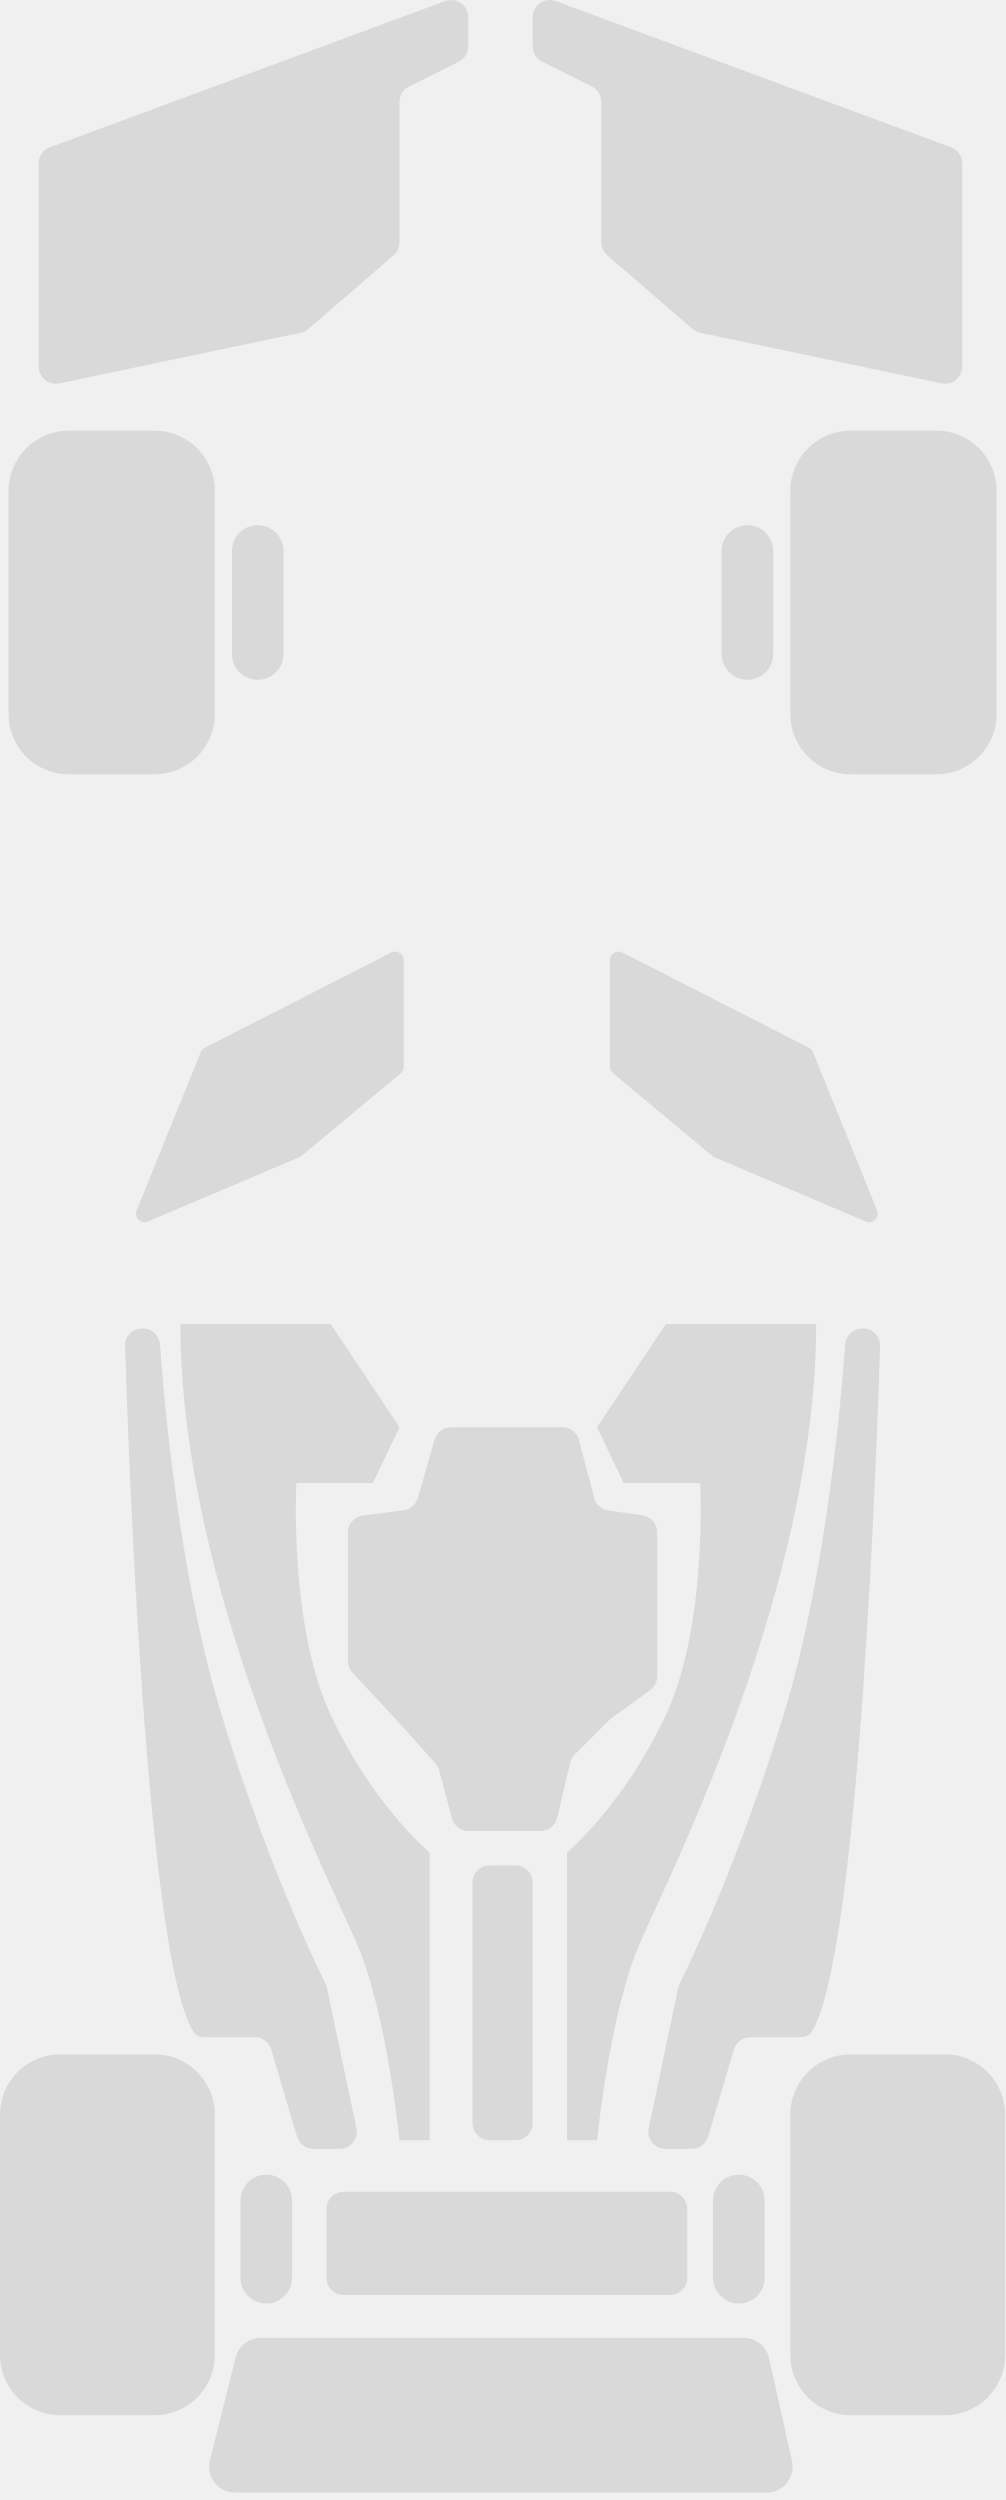
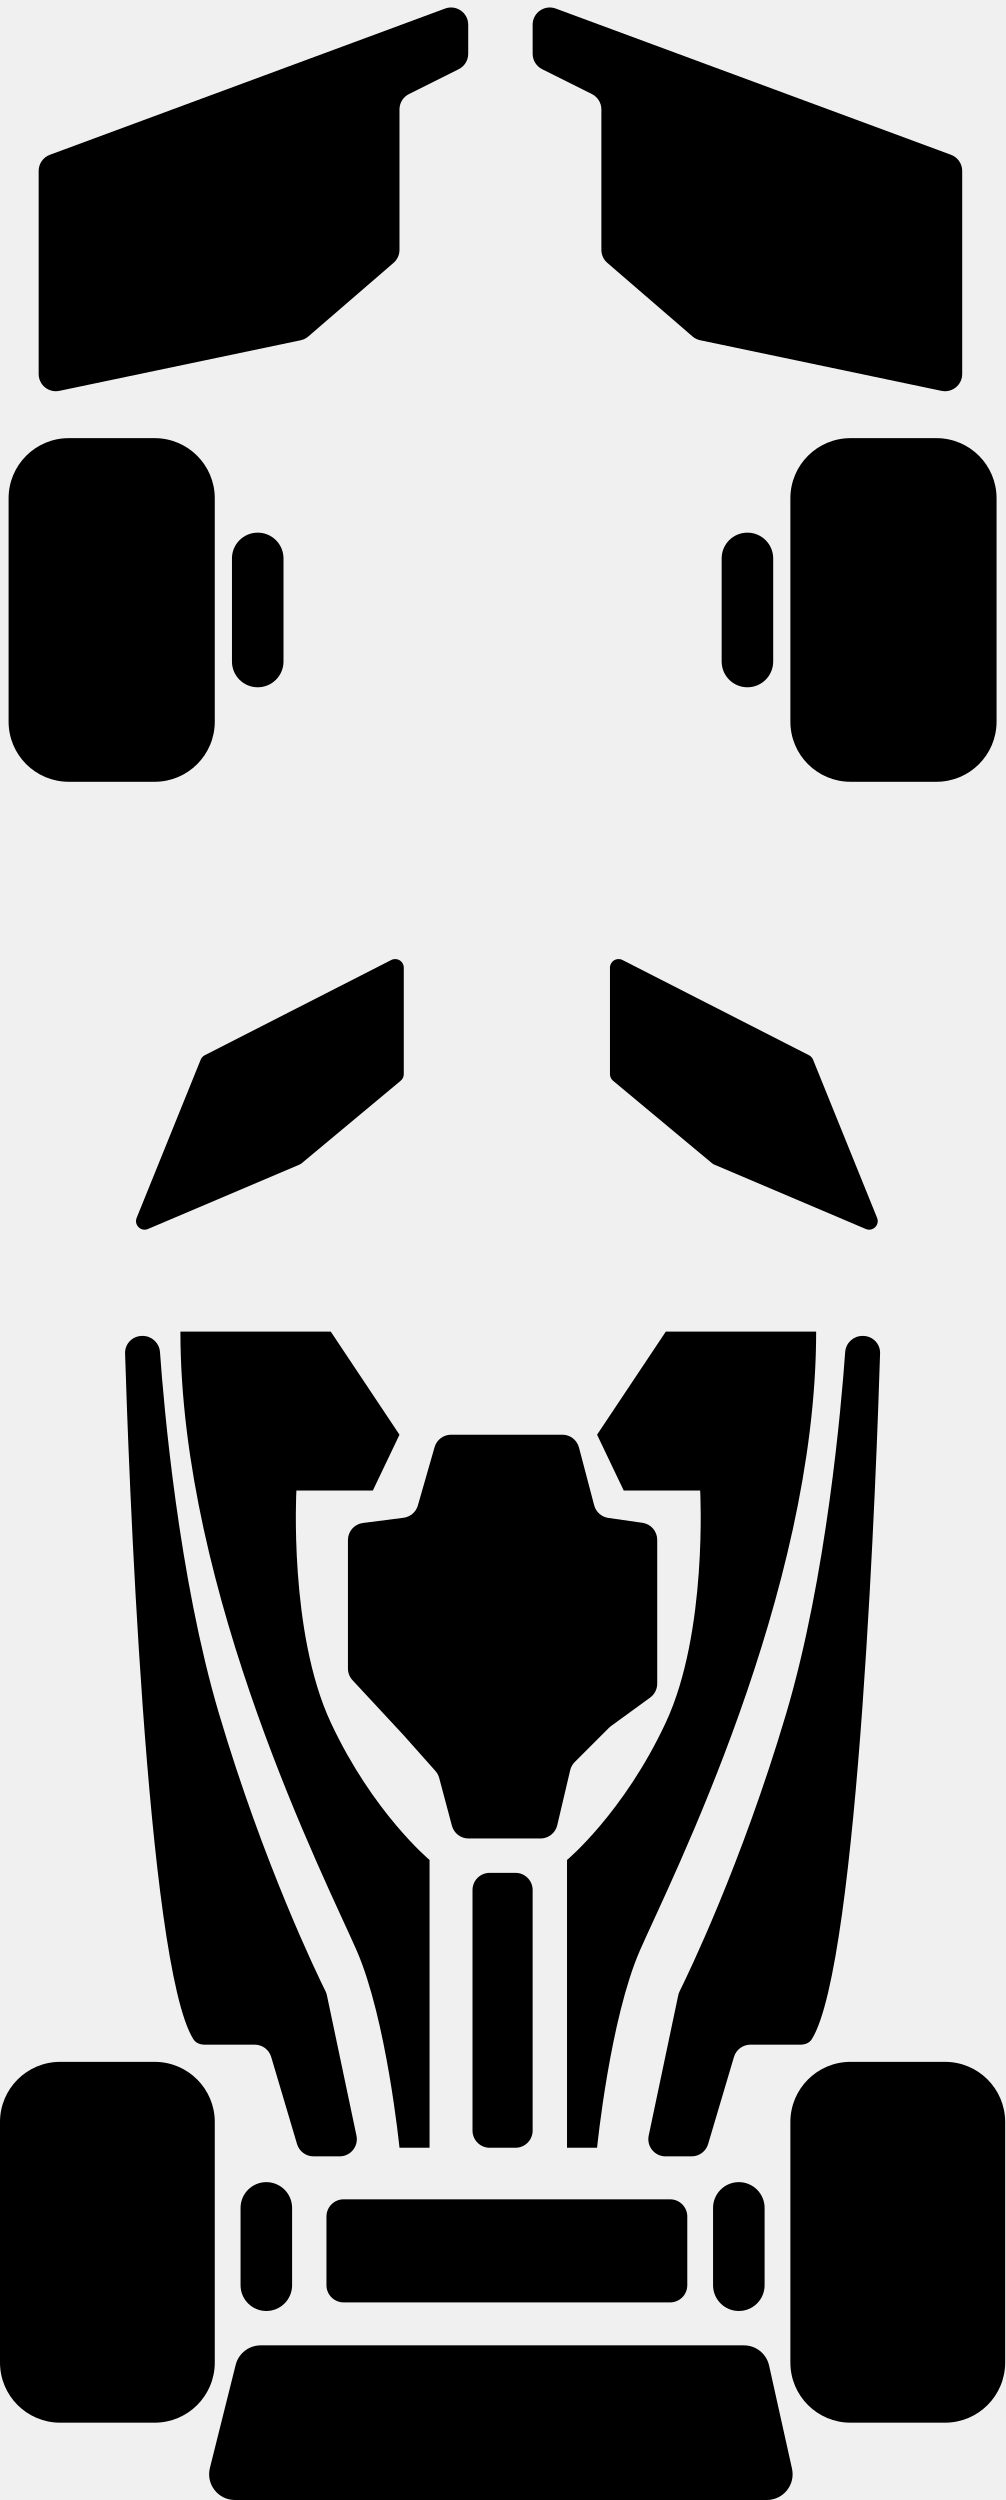
<svg xmlns="http://www.w3.org/2000/svg" width="117" height="291" viewBox="0 0 117 291" fill="none">
-   <path id="car_overlay" d="M86.594 272.129C88 272.129 89.218 273.106 89.522 274.479L92.189 286.479C92.605 288.352 91.179 290.129 89.26 290.129H27.343C25.391 290.129 23.958 288.295 24.432 286.401L27.432 274.401C27.765 273.066 28.966 272.129 30.343 272.129H86.594ZM18 239.129C21.866 239.129 25 242.263 25 246.129V274.129C25 277.995 21.866 281.129 18 281.129H7C3.134 281.129 0 277.995 0 274.129V246.129C5.81773e-05 242.263 3.134 239.129 7 239.129H18ZM110 239.129C113.866 239.129 117 242.263 117 246.129V274.129C117 277.995 113.866 281.129 110 281.129H99C95.134 281.129 92 277.995 92 274.129V246.129C92 242.263 95.134 239.129 99 239.129H110ZM31 253.129C32.657 253.129 34 254.472 34 256.129V265.129C34 266.786 32.657 268.129 31 268.129C29.343 268.129 28 266.786 28 265.129V256.129C28 254.472 29.343 253.129 31 253.129ZM86 253.129C87.657 253.129 89 254.472 89 256.129V265.129C89 266.786 87.657 268.129 86 268.129C84.343 268.129 83 266.786 83 265.129V256.129C83 254.472 84.343 253.129 86 253.129ZM78 255.129C79.105 255.129 80 256.024 80 257.129V265.129C80 266.234 79.105 267.129 78 267.129H40C38.895 267.129 38 266.234 38 265.129V257.129C38 256.024 38.895 255.129 40 255.129H78ZM16.605 154.629C17.668 154.629 18.547 155.449 18.622 156.509C19.06 162.666 20.782 182.744 25.5 198.629C30.717 216.196 36.973 229.062 37.887 230.902C37.965 231.059 38.019 231.216 38.055 231.388L41.492 247.717C41.754 248.96 40.806 250.129 39.535 250.129H36.493C35.608 250.129 34.827 249.547 34.575 248.698L31.567 238.561C31.316 237.712 30.538 237.129 29.652 237.129H23.827C23.297 237.129 22.789 236.939 22.507 236.49C17.01 227.736 14.922 168.445 14.56 156.662C14.525 155.538 15.429 154.629 16.554 154.629H16.605ZM100.446 154.629C101.571 154.629 102.475 155.538 102.44 156.662C102.078 168.445 99.99 227.736 94.493 236.49C94.211 236.939 93.703 237.129 93.173 237.129H87.348C86.462 237.129 85.684 237.712 85.433 238.561L82.425 248.698C82.173 249.547 81.392 250.129 80.507 250.129H77.465C76.195 250.129 75.246 248.96 75.508 247.717L78.945 231.388C78.981 231.216 79.035 231.059 79.113 230.902C80.027 229.062 86.283 216.196 91.5 198.629C96.218 182.744 97.94 162.666 98.378 156.509C98.453 155.449 99.332 154.629 100.395 154.629H100.446ZM46.5 166.129L43.398 172.629H34.5C34.5 172.629 33.602 189.129 38.5 199.629C43.39 210.111 49.978 215.61 50 215.629V249.129H46.5C46.495 249.08 44.994 234.116 41.5 226.129C38 218.129 21 184.629 21 154.129H38.5L46.5 166.129ZM60 217.129C61.105 217.129 62 218.024 62 219.129V247.129C62 248.234 61.105 249.129 60 249.129H57C55.895 249.129 55 248.234 55 247.129V219.129C55 218.024 55.895 217.129 57 217.129H60ZM95 154.129C95 184.629 78 218.129 74.5 226.129C71.006 234.116 69.505 249.08 69.5 249.129H66V215.629C66.022 215.611 72.61 210.111 77.5 199.629C82.398 189.129 81.5 172.629 81.5 172.629H72.602L69.5 166.129L77.5 154.129H95ZM65.458 166.129C66.367 166.129 67.161 166.742 67.393 167.62L69.162 174.346C69.367 175.123 70.017 175.703 70.814 175.816L74.783 176.384C75.768 176.525 76.5 177.368 76.5 178.363V195.11C76.5 195.75 76.194 196.352 75.677 196.729L71.127 200.037C71.043 200.099 70.963 200.166 70.889 200.24L66.902 204.227C66.639 204.49 66.455 204.821 66.37 205.183L64.863 211.587C64.651 212.49 63.844 213.129 62.916 213.129H54.536C53.63 213.129 52.838 212.52 52.605 211.645L51.122 206.088C51.042 205.786 50.892 205.508 50.685 205.274L47 201.129L41.034 194.704C40.691 194.334 40.5 193.848 40.5 193.344V178.389C40.5 177.383 41.247 176.533 42.245 176.404L46.972 175.797C47.764 175.695 48.419 175.132 48.639 174.364L50.585 167.578C50.831 166.721 51.615 166.129 52.507 166.129H65.458ZM45.545 110.872C46.21 110.532 47 111.016 47 111.763V124.16C47 124.457 46.868 124.739 46.641 124.929L35.113 134.534C35.038 134.597 34.954 134.648 34.864 134.687L17.226 142.184C16.405 142.532 15.573 141.714 15.907 140.888L23.36 122.475C23.451 122.252 23.618 122.068 23.832 121.959L45.545 110.872ZM71 111.763C71 111.016 71.79 110.532 72.455 110.872L94.168 121.959C94.382 122.068 94.549 122.252 94.64 122.475L102.093 140.888C102.427 141.714 101.595 142.532 100.774 142.184L83.136 134.687C83.046 134.648 82.962 134.597 82.887 134.534L71.359 124.929C71.132 124.739 71 124.457 71 124.16V111.763ZM18 50.129C21.866 50.129 25 53.263 25 57.129V83.129C25 86.995 21.866 90.129 18 90.129H8C4.134 90.129 1 86.995 1 83.129V57.129C1 53.263 4.134 50.129 8 50.129H18ZM109 50.129C112.866 50.129 116 53.263 116 57.129V83.129C116 86.995 112.866 90.129 109 90.129H99C95.134 90.129 92 86.995 92 83.129V57.129C92 53.263 95.134 50.129 99 50.129H109ZM30 61.129C31.657 61.129 33 62.472 33 64.129V76.129C33 77.786 31.657 79.129 30 79.129C28.343 79.129 27 77.786 27 76.129V64.129C27 62.472 28.343 61.129 30 61.129ZM87 61.129C88.657 61.129 90 62.472 90 64.129V76.129C90 77.786 88.657 79.129 87 79.129C85.343 79.129 84 77.786 84 76.129V64.129C84 62.472 85.343 61.129 87 61.129ZM51.806 0.126C53.112 -0.357 54.5 0.609 54.5 2.002V5.393C54.5 6.15 54.072 6.843 53.395 7.182L47.605 10.076C46.928 10.415 46.5 11.108 46.5 11.865V28.214C46.5 28.795 46.247 29.348 45.808 29.728L35.891 38.291C35.634 38.513 35.326 38.666 34.994 38.735L6.91 44.624C5.668 44.884 4.5 43.936 4.5 42.666V19.021C4.5 18.185 5.021 17.436 5.806 17.146L51.806 0.126ZM62 2.002C62 0.609 63.388 -0.357 64.694 0.126L110.694 17.146C111.479 17.436 112 18.185 112 19.021V42.666C112 43.936 110.832 44.884 109.59 44.624L81.506 38.735C81.174 38.666 80.866 38.513 80.609 38.291L70.692 29.728C70.253 29.348 70 28.795 70 28.214V11.865C70 11.108 69.572 10.415 68.894 10.076L63.105 7.182C62.428 6.843 62 6.15 62 5.393V2.002Z" fill="#D9D9D9" style="fill:#D9D9D9;fill:color(display-p3 0.851 0.851 0.851);fill-opacity:1;" />
+   <g id="car_overlay" clip-path="url(#clip0_14_12)">
+     <rect id="rl_tyre" y="240" width="25" height="42" rx="7" fill="black" style="fill:black;fill-opacity:1;" />
+     <rect id="rr_tyre" x="92" y="240" width="25" height="42" rx="7" fill="black" style="fill:black;fill-opacity:1;" />
+     <rect id="fl_tyre" x="1" y="51" width="24" height="40" rx="7" fill="black" style="fill:black;fill-opacity:1;" />
+     <rect id="fr_tyre" x="92" y="51" width="24" height="40" rx="7" fill="black" style="fill:black;fill-opacity:1;" />
+     <rect id="fr_brake" x="84" y="62" width="6" height="18" rx="3" fill="black" style="fill:black;fill-opacity:1;" />
+     <rect id="rr_brake" x="83" y="254" width="6" height="15" rx="3" fill="black" style="fill:black;fill-opacity:1;" />
+     <rect id="fl_brake" x="27" y="62" width="6" height="18" rx="3" fill="black" style="fill:black;fill-opacity:1;" />
+     <rect id="rl_brake" x="28" y="254" width="6" height="15" rx="3" fill="black" style="fill:black;fill-opacity:1;" />
+     <path id="front_wing_left" d="M4.5 19.892C4.5 19.056 5.021 18.307 5.806 18.017L51.806 0.997C53.112 0.514 54.5 1.48 54.5 2.873V6.264C54.5 7.021 54.072 7.714 53.394 8.053L47.606 10.947C46.928 11.286 46.5 11.979 46.5 12.736V29.085C46.5 29.666 46.247 30.218 45.807 30.598L35.891 39.162C35.635 39.384 35.326 39.536 34.994 39.606L6.91 45.495C5.668 45.755 4.5 44.807 4.5 43.537V19.892Z" fill="black" style="fill:black;fill-opacity:1;" />
+     <path id="front_wing_right" d="M112 19.892C112 19.056 111.479 18.307 110.694 18.017L64.694 0.997C63.388 0.514 62 1.48 62 2.873V6.264C62 7.021 62.428 7.714 63.106 8.053L68.894 10.947C69.572 11.286 70 11.979 70 12.736V29.085C70 29.666 70.253 30.218 70.693 30.598L80.609 39.162C80.865 39.384 81.174 39.536 81.506 39.606L109.59 45.495C110.832 45.755 112 44.807 112 43.537V19.892Z" fill="black" style="fill:black;fill-opacity:1;" />
+     <path id="left_intake" d="M23.36 123.346C23.45 123.123 23.618 122.94 23.832 122.83L45.545 111.743C46.211 111.403 47 111.886 47 112.633V125.032C47 125.328 46.868 125.61 46.64 125.8L35.113 135.406C35.038 135.468 34.954 135.519 34.864 135.558L17.225 143.054C16.405 143.403 15.573 142.585 15.907 141.759L23.36 123.346Z" fill="black" style="fill:black;fill-opacity:1;" />
+     <path id="right_intake" d="M94.64 123.346C94.55 123.123 94.382 122.94 94.168 122.83L72.455 111.743C71.789 111.403 71 111.886 71 112.633V125.032C71 125.328 71.132 125.61 71.36 125.8L82.887 135.406C82.962 135.468 83.046 135.519 83.136 135.558L100.775 143.054C101.595 143.403 102.427 142.585 102.093 141.759L94.64 123.346Z" fill="black" style="fill:black;fill-opacity:1;" />
+     <path id="underfloor" d="M14.559 157.534C14.525 156.409 15.428 155.5 16.553 155.5H16.606C17.668 155.5 18.547 156.32 18.622 157.38C19.06 163.537 20.782 183.615 25.5 199.5C30.717 217.067 36.972 229.932 37.886 231.773C37.964 231.93 38.018 232.087 38.054 232.258L41.492 248.588C41.754 249.831 40.806 251 39.535 251H36.493C35.607 251 34.827 250.418 34.575 249.569L31.567 239.431C31.316 238.582 30.538 238 29.652 238C28.074 238 25.575 238 23.828 238C23.297 238 22.788 237.811 22.506 237.362C17.01 228.607 14.922 169.316 14.559 157.534Z" fill="black" style="fill:black;fill-opacity:1;" />
+     <path id="underfloor_2" d="M102.441 157.534C102.475 156.409 101.572 155.5 100.447 155.5H100.394C99.332 155.5 98.453 156.32 98.378 157.38C97.94 163.537 96.218 183.615 91.5 199.5C86.283 217.067 80.028 229.932 79.114 231.773C79.036 231.93 78.982 232.087 78.946 232.258L75.508 248.588C75.246 249.831 76.195 251 77.465 251H80.507C81.393 251 82.173 250.418 82.425 249.569L85.433 239.431C85.684 238.582 86.463 238 87.348 238C88.926 238 91.425 238 93.172 238C93.703 238 94.212 237.811 94.494 237.362C99.99 228.607 102.078 169.316 102.441 157.534Z" fill="black" style="fill:black;fill-opacity:1;" />
+     <path id="sidepod_left" d="M21 155C27.5 155 38.5 155 38.5 155L46.5 167L43.398 173.5H34.5C34.5 173.5 33.602 190 38.5 200.5C43.398 211 50 216.5 50 216.5V250H46.5C46.5 250 45 235 41.5 227C38 219 21 185.5 21 155Z" fill="black" style="fill:black;fill-opacity:1;" />
+     <path id="sidepod_right" d="M95 155C88.5 155 77.5 155 77.5 155L69.5 167L72.602 173.5H81.5C81.5 173.5 82.398 190 77.5 200.5C72.602 211 66 216.5 66 216.5V250H69.5C69.5 250 71 235 74.5 227C78 219 95 185.5 95 155Z" fill="black" style="fill:black;fill-opacity:1;" />
+     <rect id="Rectangle 18" x="55" y="218" width="7" height="32" rx="2" fill="black" style="fill:black;fill-opacity:1;" />
+     <rect id="drs" x="38" y="256" width="42" height="12" rx="2" fill="black" style="fill:black;fill-opacity:1;" />
+     <path id="rear_wing" d="M27.432 275.272C27.766 273.937 28.966 273 30.342 273H86.594C88 273 89.217 273.977 89.522 275.349L92.189 287.349C92.605 289.223 91.179 291 89.26 291H27.342C25.391 291 23.959 289.166 24.432 287.272L27.432 275.272Z" fill="black" style="fill:black;fill-opacity:1;" />
+     <path id="engine" d="M50.585 168.449C50.831 167.591 51.615 167 52.507 167H65.458C66.367 167 67.161 167.612 67.392 168.491L69.162 175.217C69.367 175.994 70.017 176.574 70.814 176.688L74.783 177.255C75.768 177.395 76.5 178.239 76.5 179.235V195.982C76.5 196.621 76.194 197.223 75.676 197.599L71.127 200.908C71.042 200.969 70.963 201.037 70.889 201.111L66.902 205.098C66.639 205.361 66.455 205.692 66.37 206.054L64.863 212.458C64.65 213.362 63.844 214 62.916 214H54.537C53.63 214 52.838 213.391 52.604 212.515L51.122 206.959C51.042 206.657 50.892 206.379 50.685 206.145L47 202L41.034 195.576C40.691 195.206 40.5 194.719 40.5 194.215V179.259C40.5 178.253 41.247 177.404 42.245 177.276L46.972 176.668C47.764 176.566 48.419 176.003 48.639 175.235L50.585 168.449Z" fill="black" style="fill:black;fill-opacity:1;" />
+   </g>
+   <defs>
+     <clipPath id="clip0_14_12">
+       <rect width="117" height="291" fill="white" style="fill:white;fill-opacity:1;" />
+     </clipPath>
+   </defs>
</svg>
